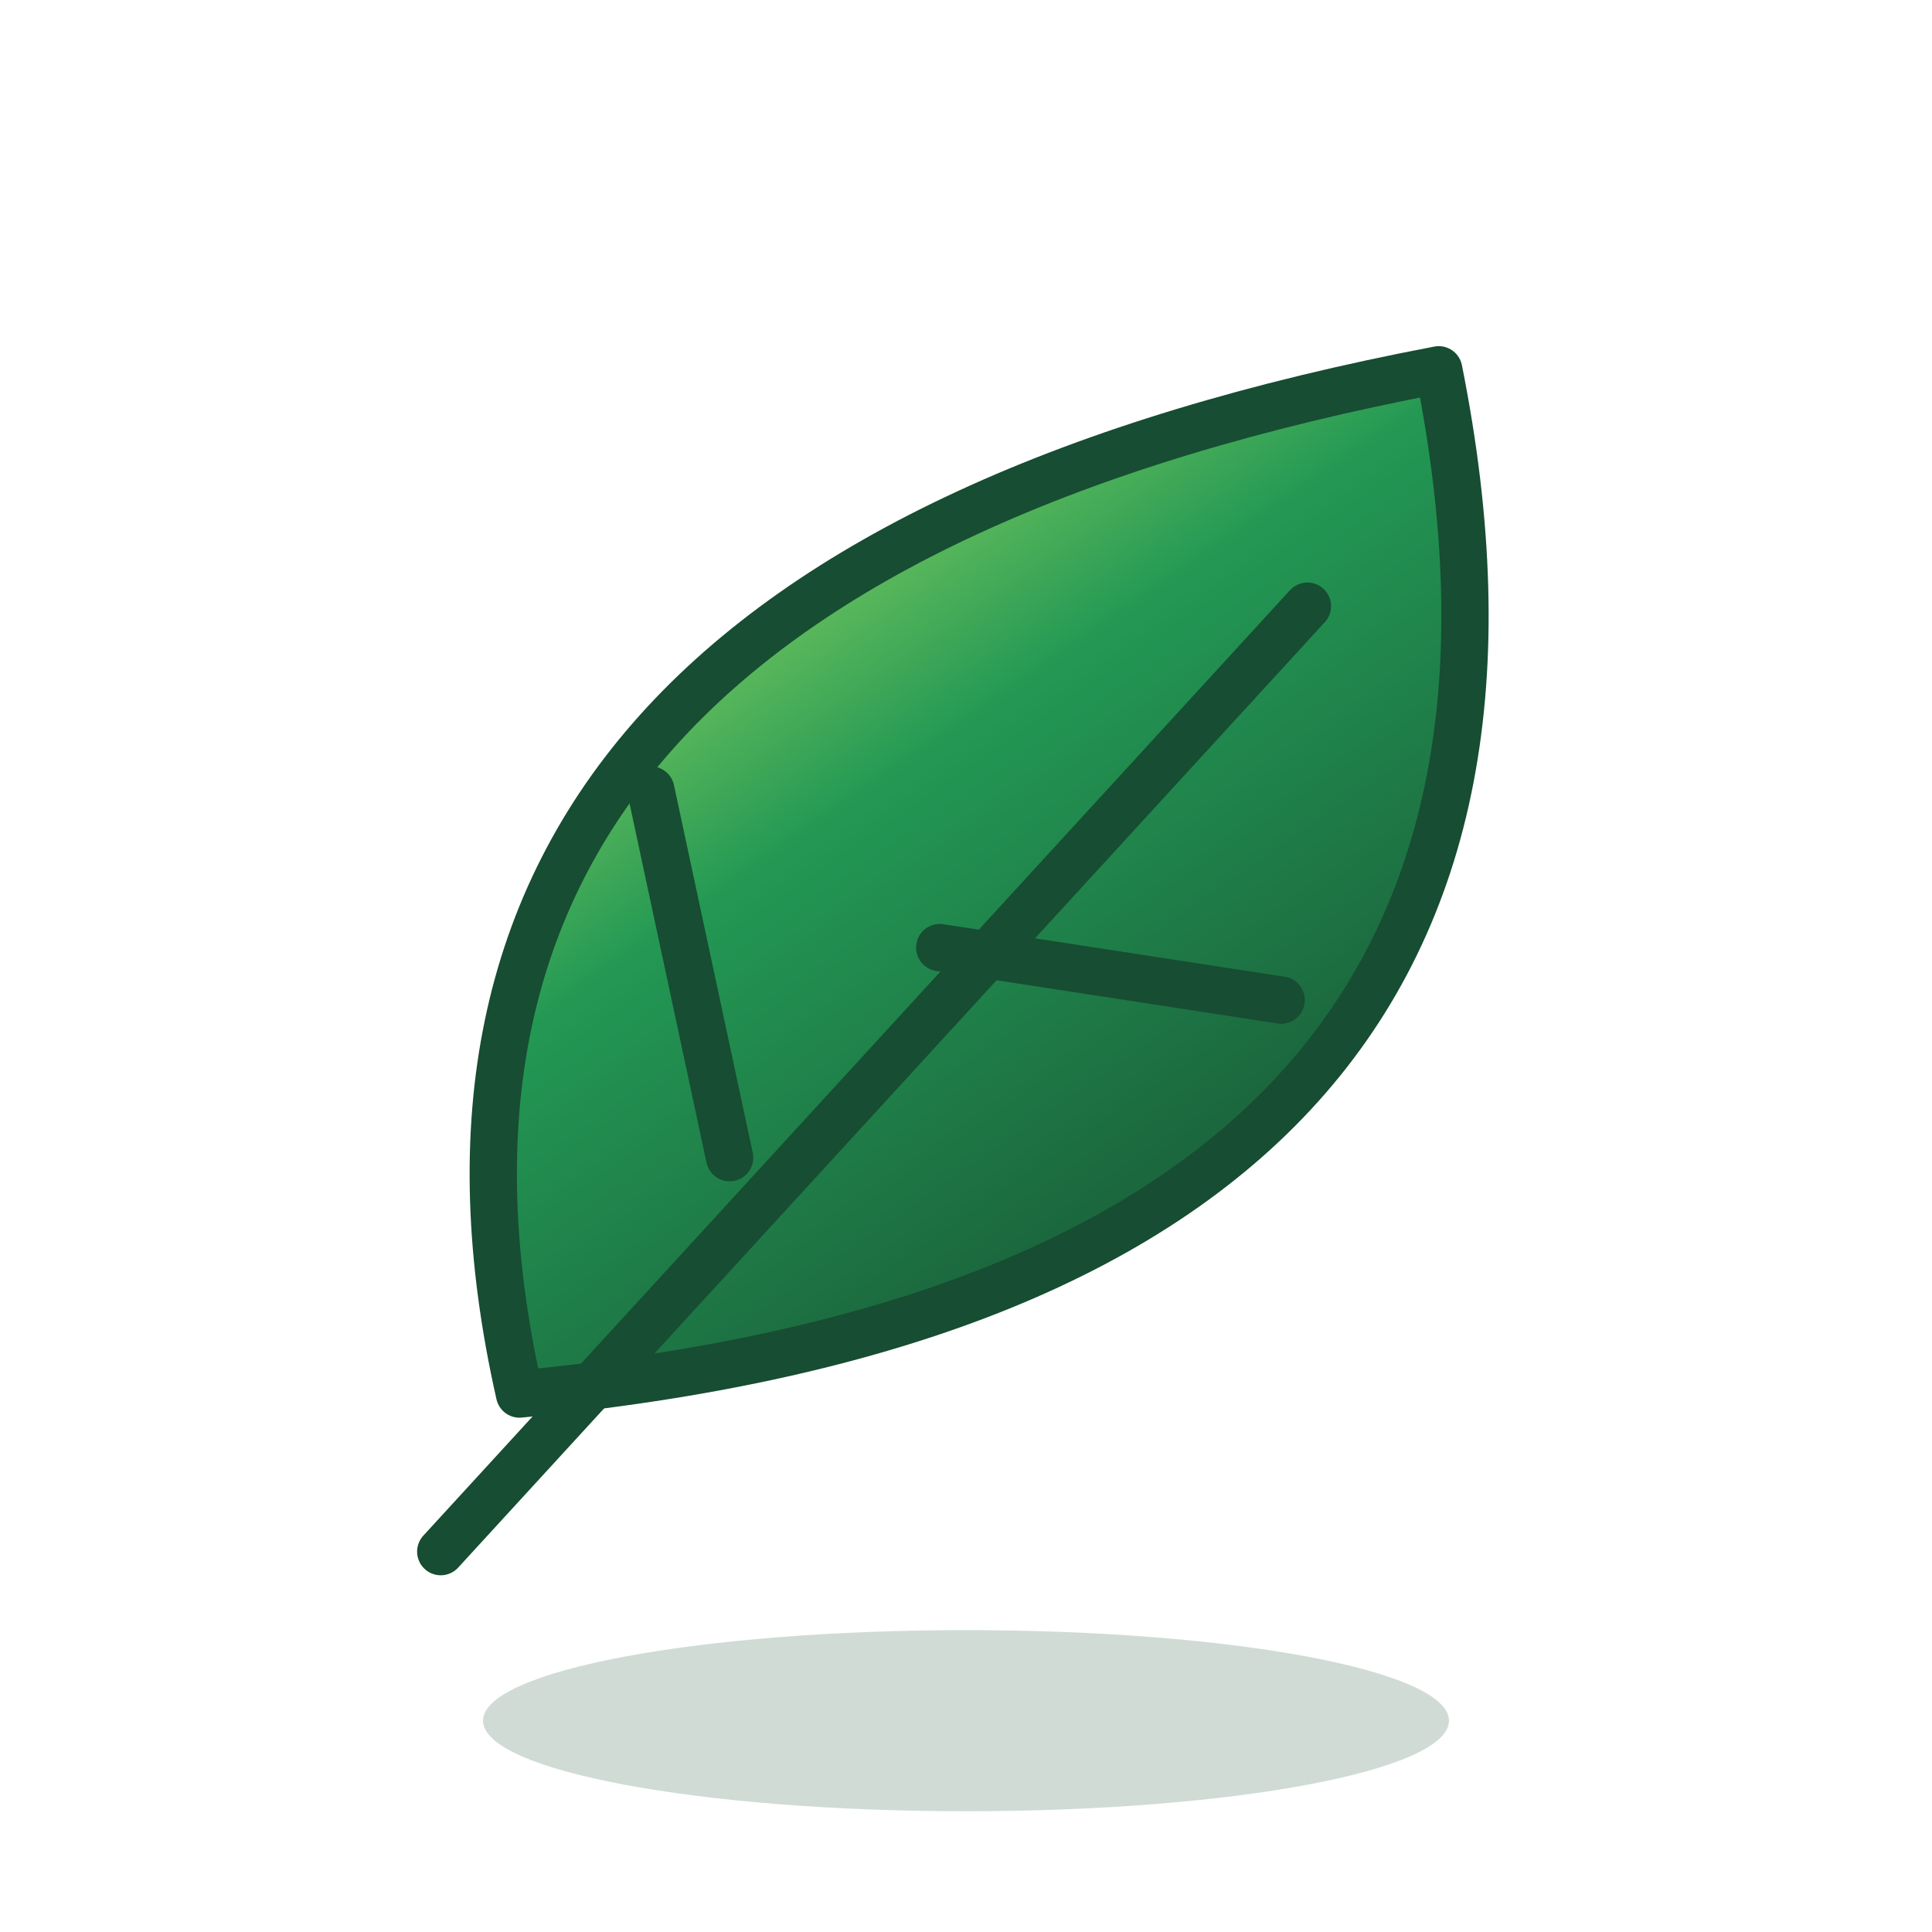
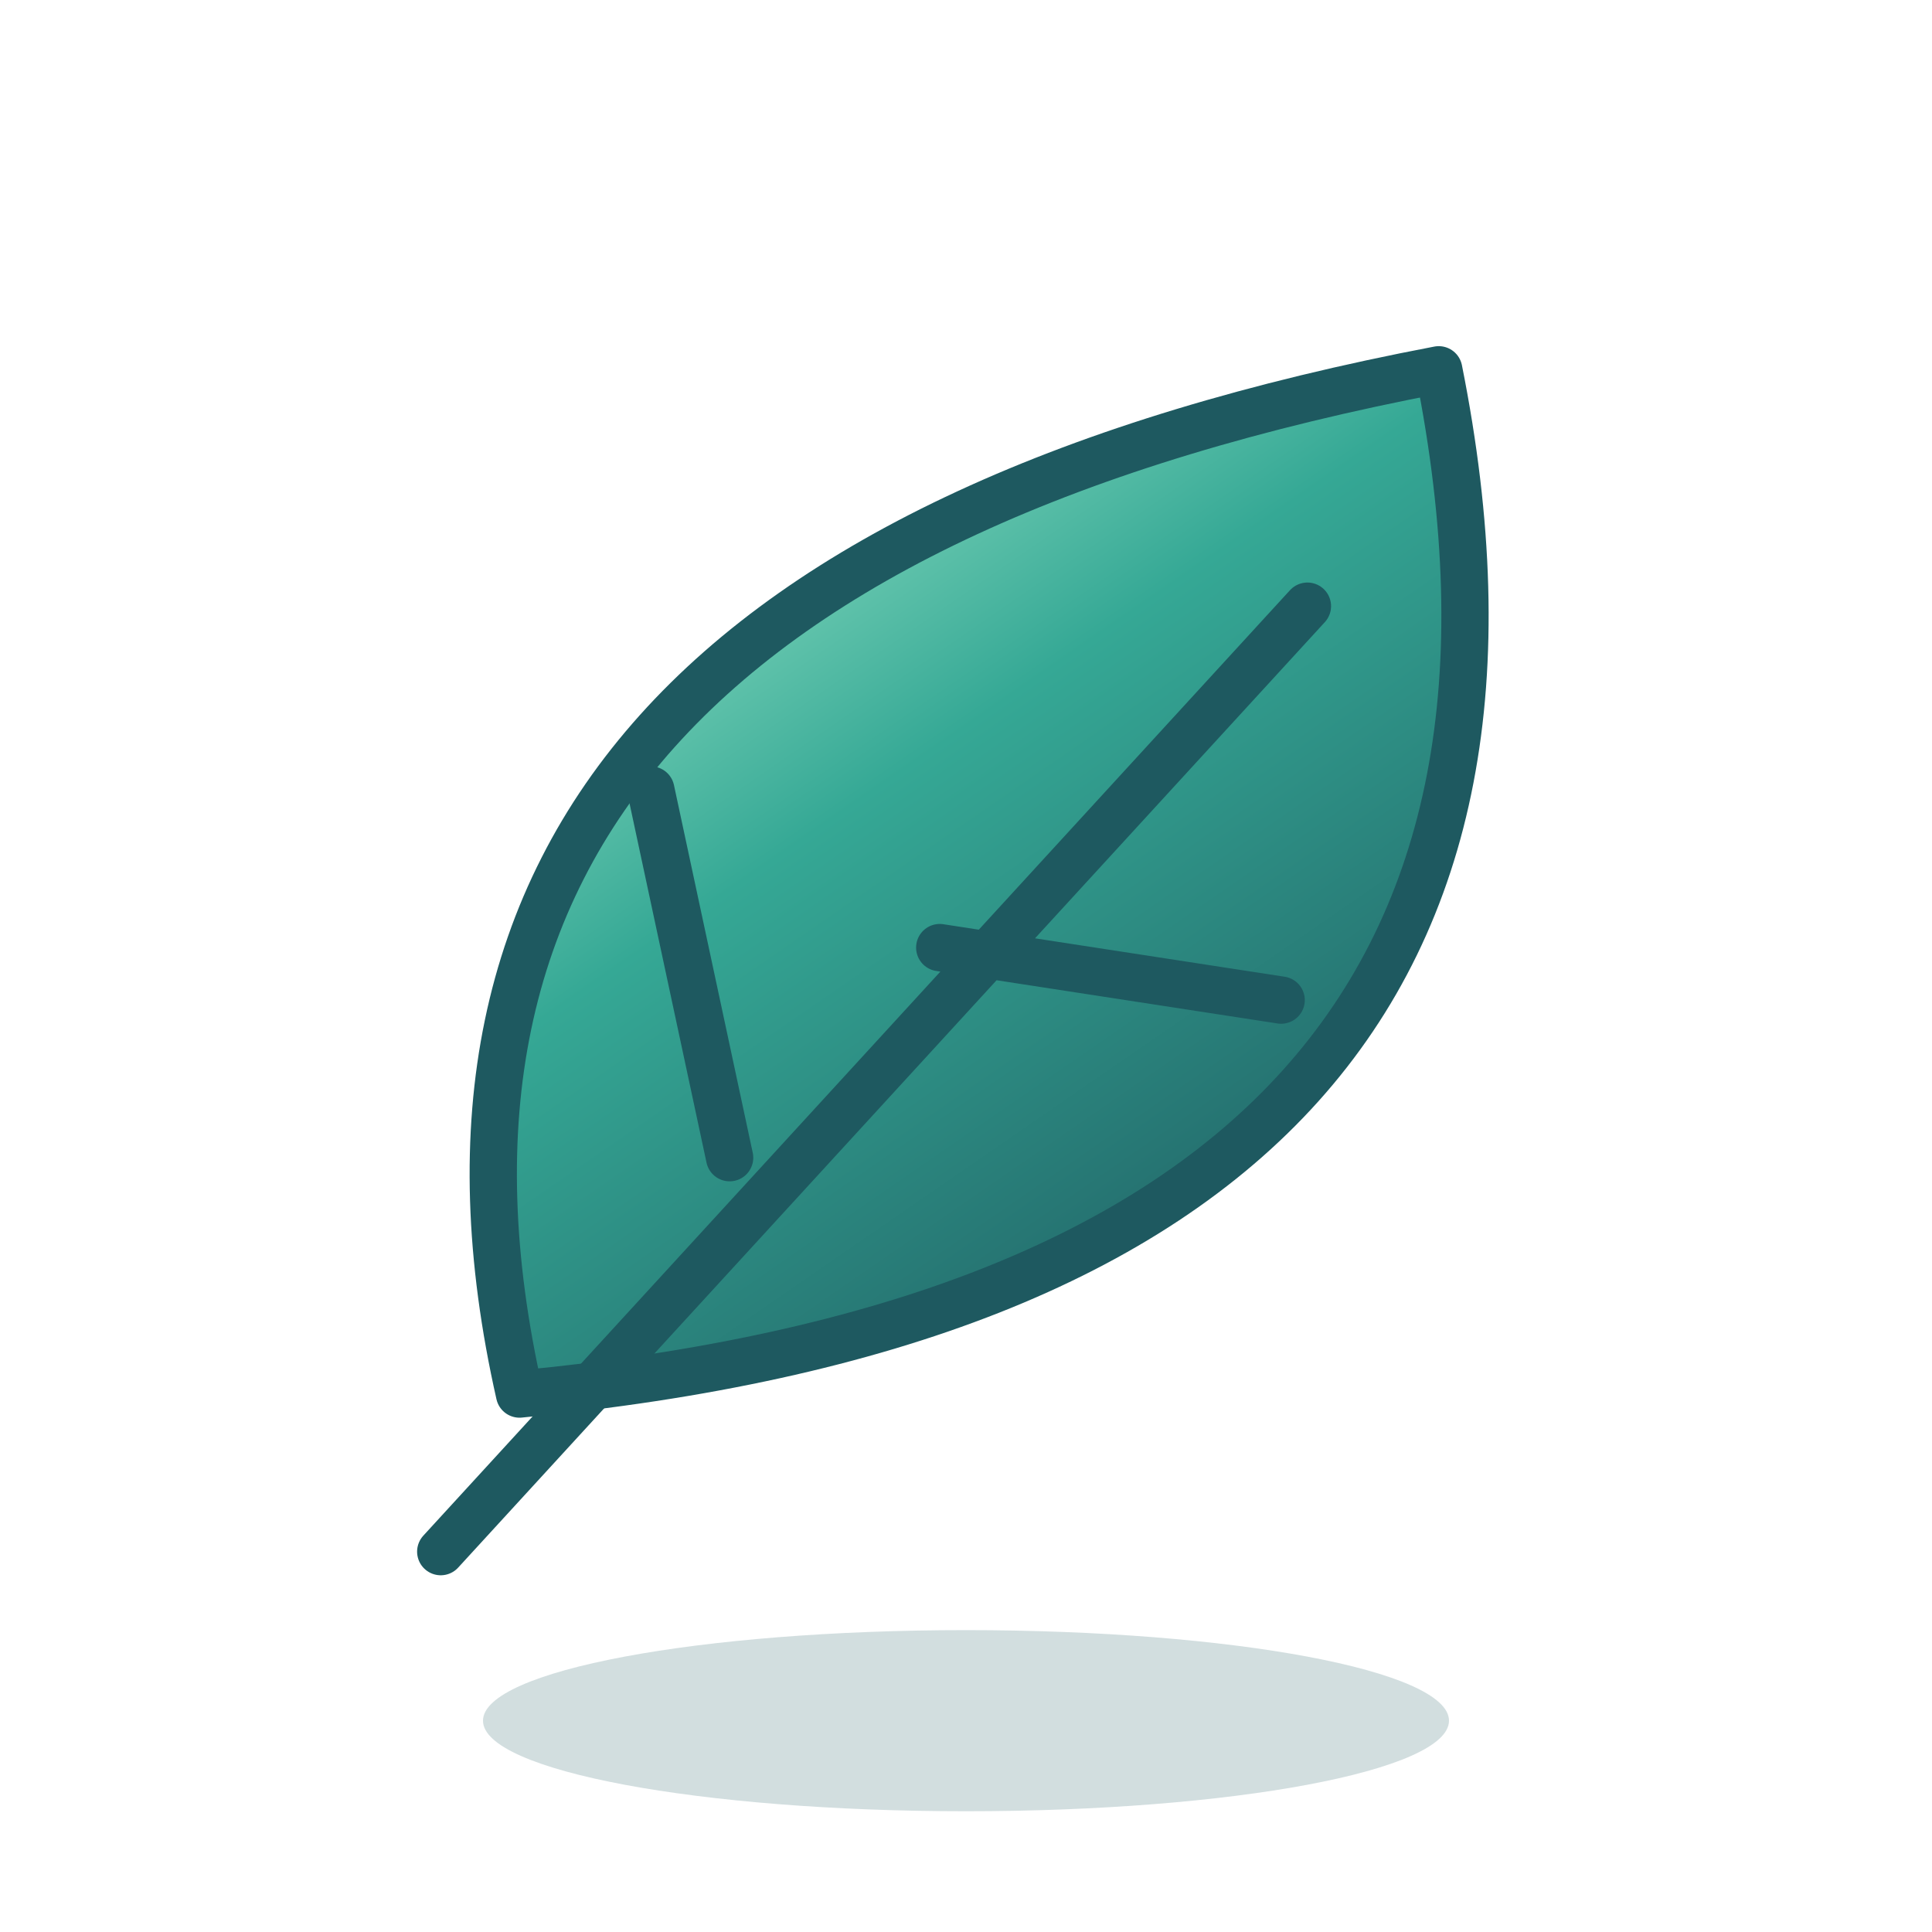
- <svg xmlns="http://www.w3.org/2000/svg" viewBox="0 0 64 64" data-family="leaf" data-rank="raw" data-material="rounded foliage">
+ <svg xmlns="http://www.w3.org/2000/svg" viewBox="0 0 64 64" data-family="leaf" data-rank="raw" data-material="seasonal canopy tier-3">
  <defs>
    <linearGradient id="m" x1=".15" y1="0" x2=".8" y2="1" gradientUnits="objectBoundingBox">
-       <stop stop-color="#bbef67" />
-       <stop offset=".4" stop-color="#239854" />
-       <stop offset="1" stop-color="#174d32" />
+       <stop stop-color="#a9f0d0" />
+       <stop offset=".4" stop-color="#35a895" />
+       <stop offset="1" stop-color="#1e5960" />
    </linearGradient>
  </defs>
-   <ellipse cx="32" cy="57" rx="16" ry="3" fill="#174d32" opacity=".20" />
-   <g transform="translate(32 34) scale(0.87) translate(-32 -34)" fill="url(#m)" stroke="#174d32" stroke-width="1.8" stroke-linejoin="round" stroke-linecap="round">
+   <ellipse cx="32" cy="57" rx="16" ry="3" fill="#1e5960" opacity=".20" />
+   <g transform="translate(32 34) scale(0.87) translate(-32 -34)" fill="url(#m)" stroke="#1e5960" stroke-width="1.8" stroke-linejoin="round" stroke-linecap="round">
    <path d="M15 48Q8 17 50 9Q57 44 15 48Z" />
    <path d="M12 54L45 18M23 39L20 25M31 31L44 33" fill="none" />
  </g>
</svg>
